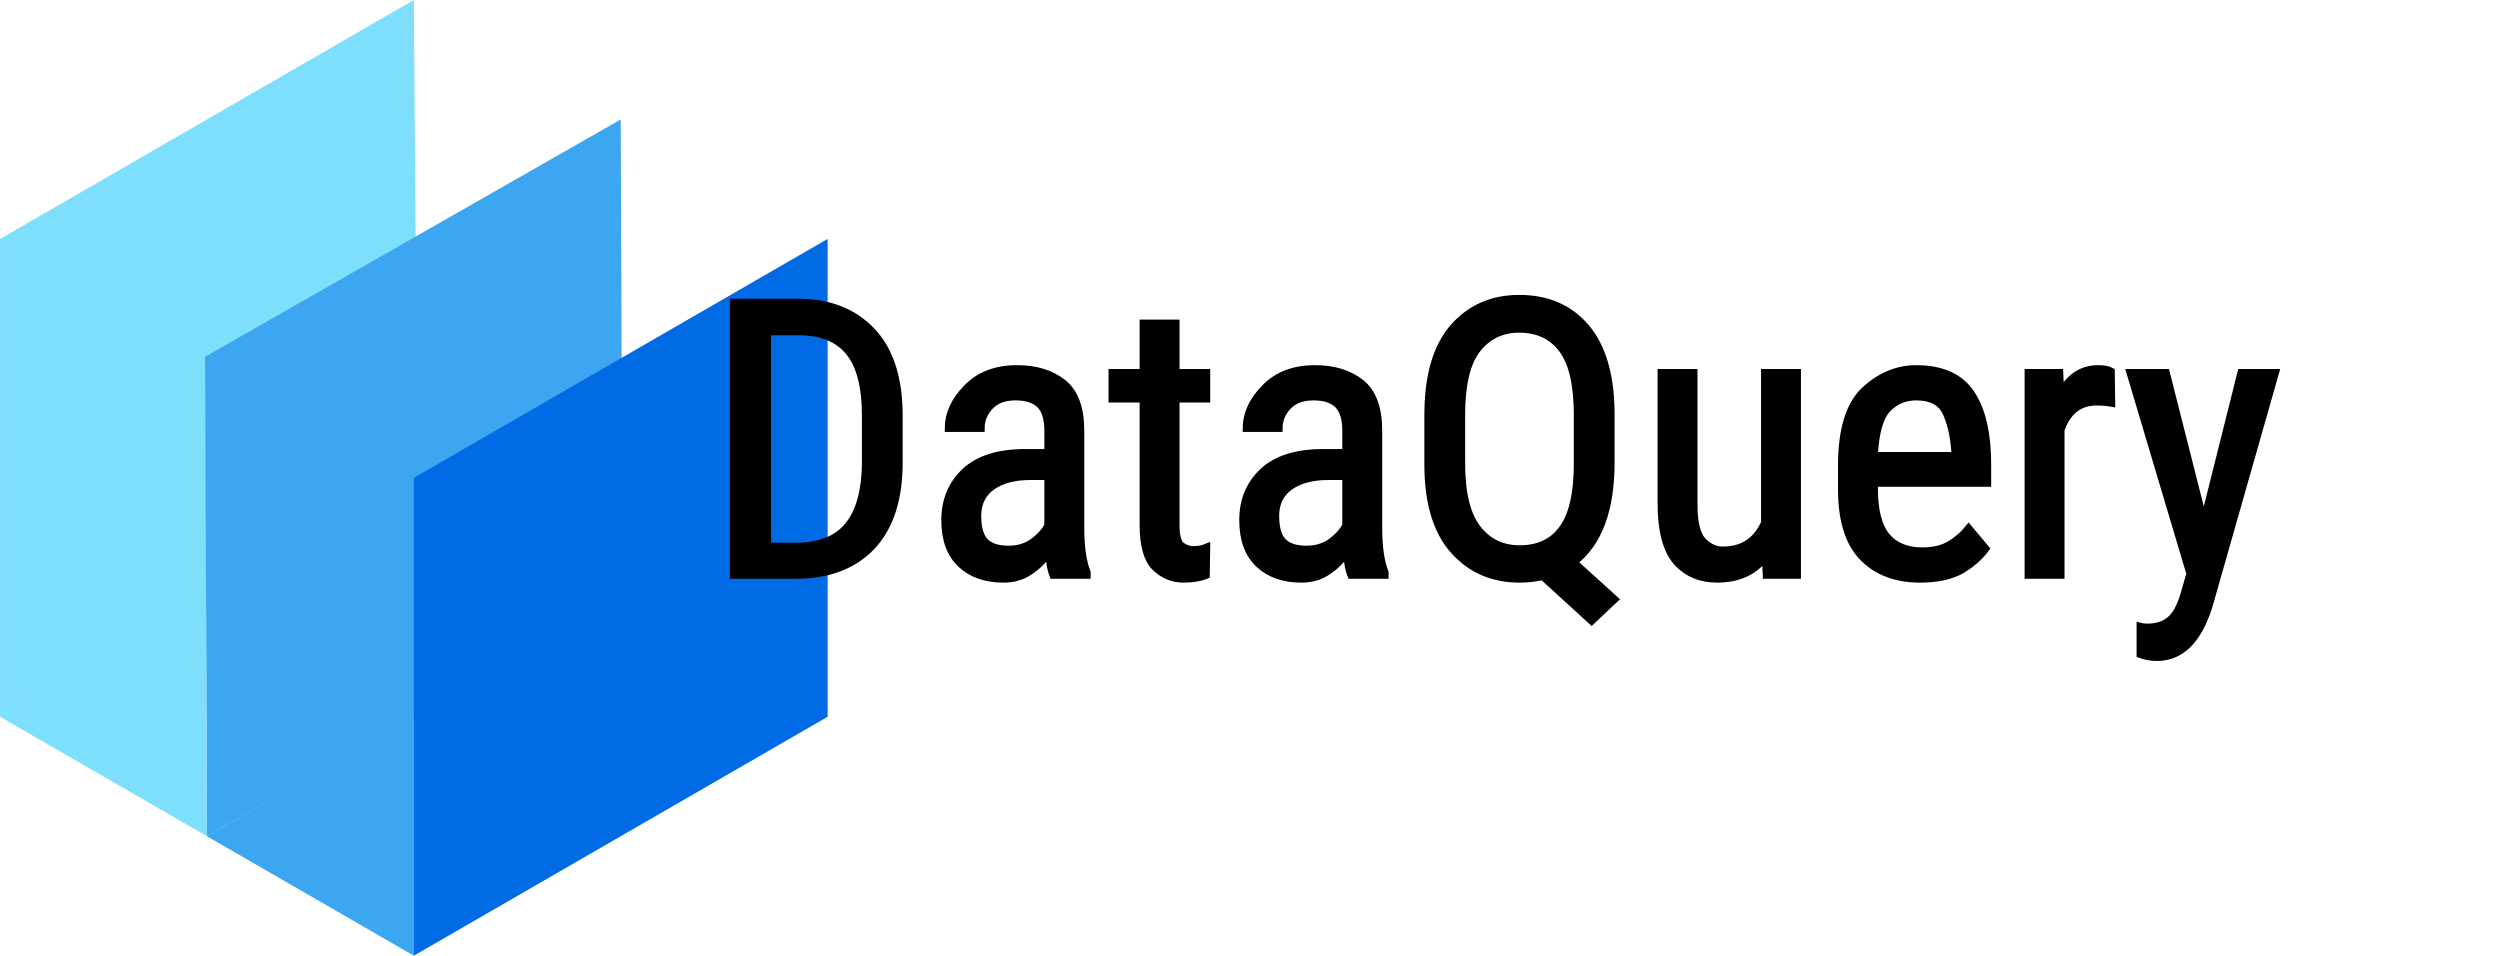
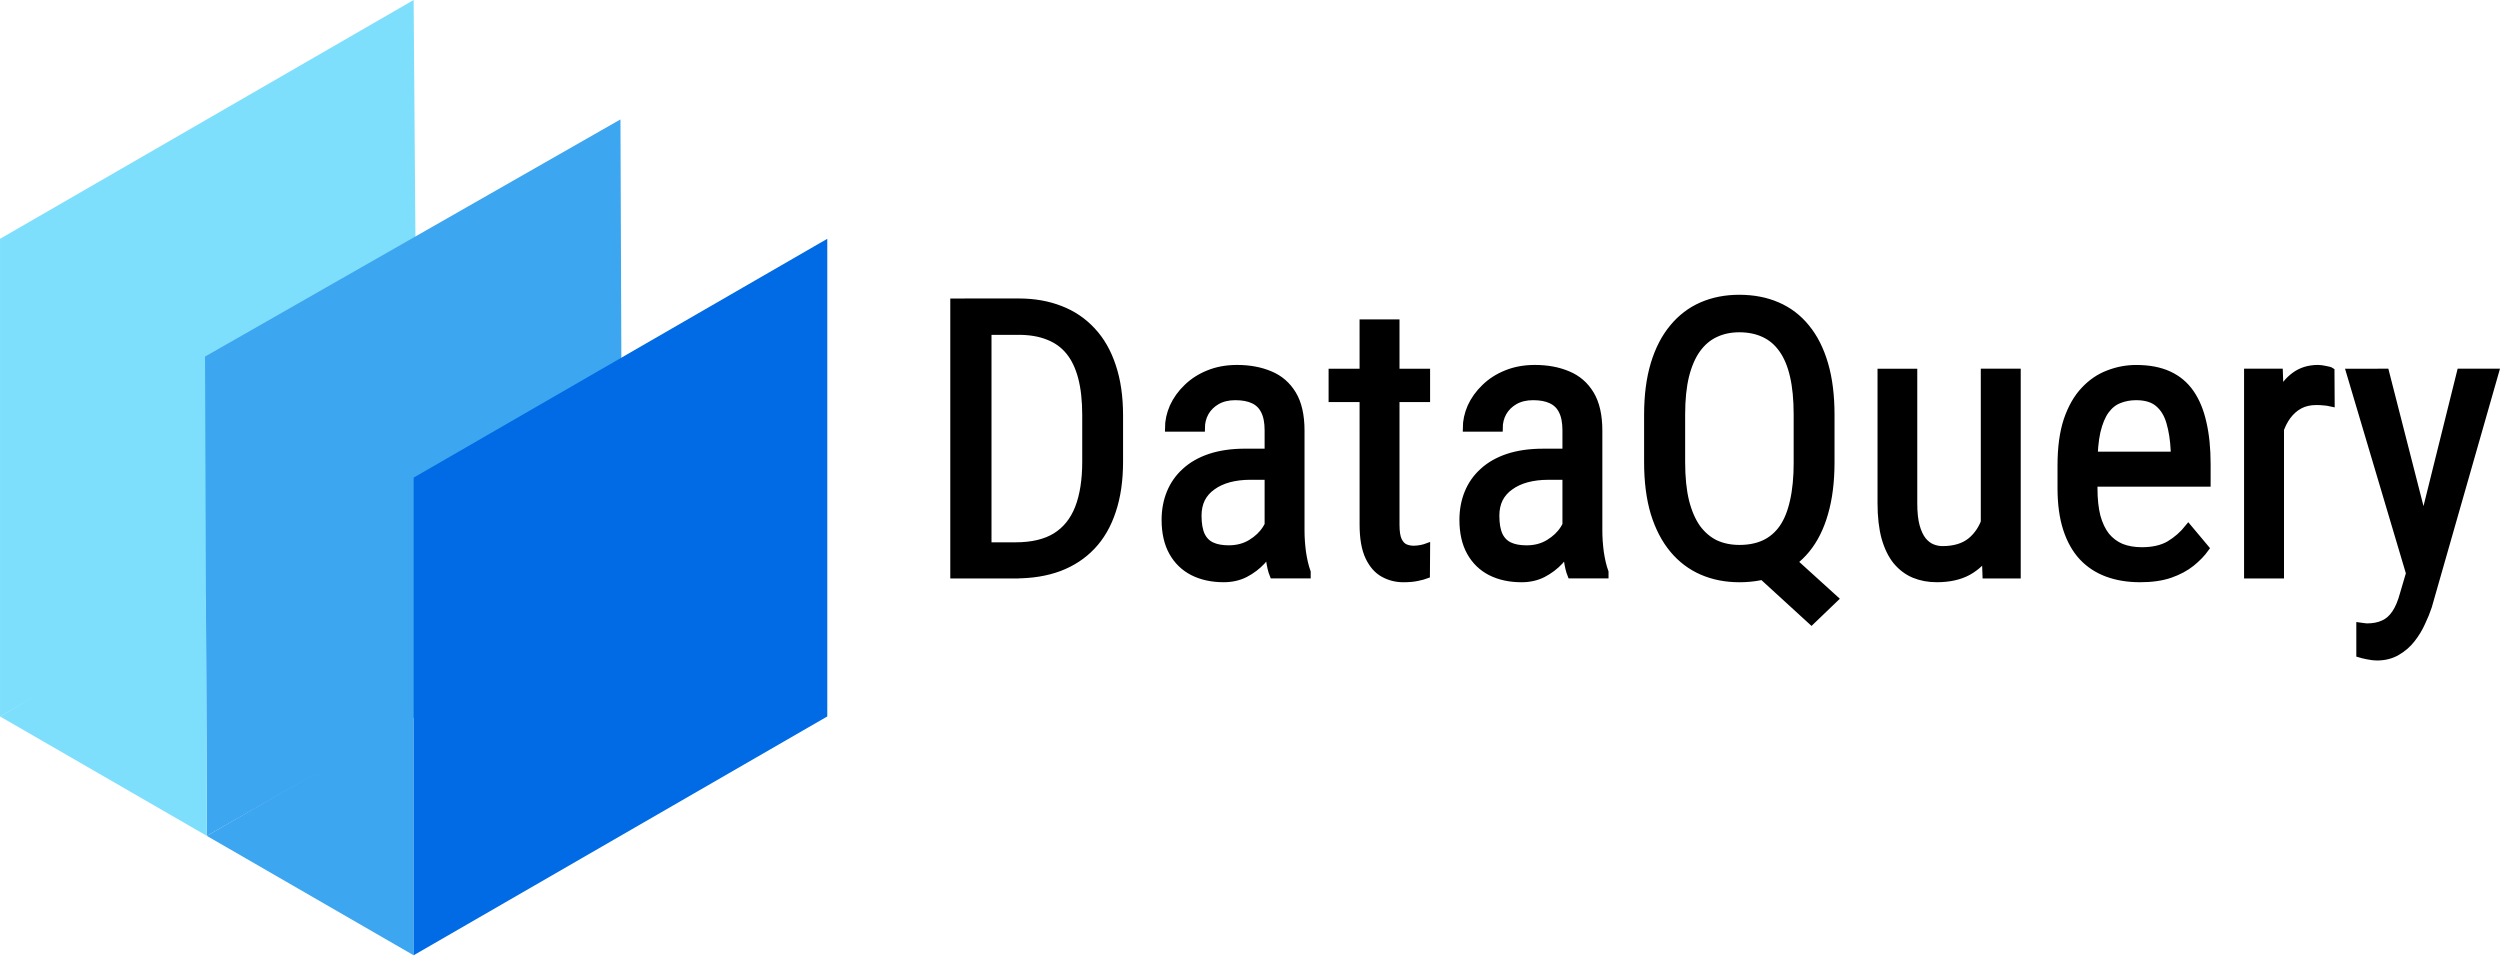
- <svg xmlns="http://www.w3.org/2000/svg" width="91.743mm" height="35.071mm" viewBox="0 0 91.743 35.071" version="1.1" id="svg1" xml:space="preserve">
+ <svg xmlns="http://www.w3.org/2000/svg" width="91.783mm" height="35.071mm" viewBox="0 0 91.783 35.071" version="1.1" id="svg1" xml:space="preserve">
  <defs id="defs1">
    <linearGradient id="swatch6">
      <stop style="stop-color:#000000;stop-opacity:1;" offset="0" id="stop7" />
    </linearGradient>
  </defs>
  <g id="layer1" transform="translate(-99.81389,-79.99999)">
    <path id="rect7-6-2" style="fill:#7edffd;fill-opacity:1;stroke:none;stroke-width:0.246" d="M 99.814,88.768 115,80 l 0.133,17.656 -15.319,8.647 z" />
    <path style="fill:none;stroke:none;stroke-width:0.265;stroke-dasharray:none;stroke-opacity:1" id="path10" transform="translate(24.26161,10.759)" />
    <path id="rect7-6" style="fill:#3da6f1;fill-opacity:1;stroke:none;stroke-width:0.246" d="m 107.341,93.091 15.252,-8.707 0.066,17.596 -15.252,8.707 z" />
    <path id="path14" style="fill:#3da6f1;fill-opacity:1;stroke-width:0.246" transform="translate(-23.23678,5.814312)" d="m 138.237,109.257 -7.593,-4.384 7.593,-4.384 z" />
    <path id="path14-3" style="fill:#7edffd;fill-opacity:1;stroke-width:0.246" d="m 107.407,110.687 -7.593,-4.384 7.56,-4.414 z" />
    <path id="rect7" style="fill:#006be4;fill-opacity:1;stroke:none;stroke-width:0.246;stroke-dasharray:none" d="m 115,97.535 15.186,-8.768 V 106.303 L 115,115.071 Z" />
-     <text xml:space="preserve" style="font-style:normal;font-variant:normal;font-weight:normal;font-stretch:normal;font-size:14.111px;font-family:'Roboto Condensed';-inkscape-font-specification:'Roboto Condensed, ';text-align:center;text-anchor:middle;fill:#000000;stroke:#000000;stroke-width:0.246;stroke-dasharray:none;stroke-opacity:1" x="162.726" y="101.115" id="text15">
-       <tspan id="tspan15" style="font-style:normal;font-variant:normal;font-weight:normal;font-stretch:normal;font-size:14.111px;font-family:'Roboto Condensed';-inkscape-font-specification:'Roboto Condensed, ';opacity:1;fill:#000000;fill-opacity:1;stroke:#000000;stroke-width:0.246;stroke-opacity:1" x="162.726" y="101.115">DataQuery</tspan>
-     </text>
+     <path style="font-size:14.111px;font-family:'Roboto Condensed';-inkscape-font-specification:'Roboto Condensed, ';text-align:center;text-anchor:middle;stroke:#000000;stroke-width:0.246" d="m 137.098,101.115 h -1.709 l 0.014,-1.082 h 1.695 q 0.903,0 1.468,-0.345 0.565,-0.351 0.834,-1.034 0.269,-0.689 0.269,-1.702 v -1.716 q 0,-0.799 -0.152,-1.378 -0.152,-0.579 -0.455,-0.951 -0.303,-0.372 -0.765,-0.551 -0.462,-0.186 -1.082,-0.186 h -1.86 v -1.089 h 1.86 q 0.847,0 1.53,0.269 0.682,0.262 1.171,0.792 0.489,0.524 0.744,1.302 0.262,0.779 0.262,1.805 v 1.702 q 0,1.027 -0.262,1.805 -0.255,0.779 -0.751,1.302 -0.496,0.524 -1.206,0.792 -0.703,0.262 -1.605,0.262 z M 136.092,91.083 V 101.115 H 134.825 V 91.083 Z m 10.273,8.757 V 95.796 q 0,-0.441 -0.138,-0.71 -0.131,-0.269 -0.4,-0.393 -0.262,-0.124 -0.661,-0.124 -0.386,0 -0.668,0.158 -0.276,0.158 -0.427,0.42 -0.145,0.262 -0.145,0.579 h -1.22 q 0,-0.4 0.172,-0.792 0.179,-0.393 0.51,-0.71 0.331,-0.324 0.792,-0.51 0.469,-0.193 1.047,-0.193 0.689,0 1.22,0.227 0.531,0.22 0.834,0.723 0.303,0.503 0.303,1.337 v 3.679 q 0,0.372 0.055,0.792 0.062,0.42 0.172,0.723 v 0.11 h -1.261 q -0.09,-0.22 -0.138,-0.586 -0.048,-0.372 -0.048,-0.689 z m 0.193,-3.245 0.014,0.896 h -0.847 q -0.434,0 -0.792,0.096 -0.351,0.096 -0.606,0.282 -0.255,0.179 -0.393,0.448 -0.131,0.269 -0.131,0.613 0,0.448 0.124,0.717 0.124,0.262 0.372,0.379 0.248,0.117 0.627,0.117 0.462,0 0.813,-0.214 0.351,-0.214 0.544,-0.517 0.2,-0.303 0.186,-0.565 l 0.269,0.572 q -0.028,0.269 -0.179,0.586 -0.145,0.31 -0.407,0.599 -0.262,0.282 -0.62,0.469 -0.351,0.179 -0.792,0.179 -0.648,0 -1.137,-0.248 -0.482,-0.248 -0.751,-0.73 -0.269,-0.482 -0.269,-1.192 0,-0.537 0.186,-0.992 0.186,-0.455 0.551,-0.785 0.365,-0.338 0.916,-0.524 0.558,-0.186 1.288,-0.186 z m 5.636,-2.935 v 0.978 h -3.48 v -0.978 z m -2.343,-1.812 h 1.22 v 7.421 q 0,0.379 0.09,0.572 0.097,0.193 0.241,0.255 0.145,0.062 0.31,0.062 0.124,0 0.276,-0.028 0.152,-0.034 0.207,-0.055 l -0.007,1.04 q -0.124,0.048 -0.331,0.09 -0.207,0.048 -0.524,0.048 -0.393,0 -0.73,-0.186 -0.338,-0.186 -0.544,-0.62 -0.207,-0.441 -0.207,-1.185 z m 7.448,7.993 V 95.796 q 0,-0.441 -0.138,-0.71 -0.131,-0.269 -0.4,-0.393 -0.262,-0.124 -0.661,-0.124 -0.386,0 -0.668,0.158 -0.276,0.158 -0.427,0.42 -0.145,0.262 -0.145,0.579 h -1.22 q 0,-0.4 0.172,-0.792 0.179,-0.393 0.51,-0.71 0.331,-0.324 0.792,-0.51 0.469,-0.193 1.047,-0.193 0.689,0 1.22,0.227 0.531,0.22 0.834,0.723 0.303,0.503 0.303,1.337 v 3.679 q 0,0.372 0.055,0.792 0.062,0.42 0.172,0.723 v 0.11 h -1.261 q -0.09,-0.22 -0.138,-0.586 -0.048,-0.372 -0.048,-0.689 z m 0.193,-3.245 0.014,0.896 h -0.847 q -0.434,0 -0.792,0.096 -0.351,0.096 -0.606,0.282 -0.255,0.179 -0.393,0.448 -0.131,0.269 -0.131,0.613 0,0.448 0.124,0.717 0.124,0.262 0.372,0.379 0.248,0.117 0.627,0.117 0.462,0 0.813,-0.214 0.351,-0.214 0.544,-0.517 0.2,-0.303 0.186,-0.565 l 0.269,0.572 q -0.028,0.269 -0.179,0.586 -0.145,0.31 -0.407,0.599 -0.262,0.282 -0.62,0.469 -0.351,0.179 -0.792,0.179 -0.648,0 -1.137,-0.248 -0.482,-0.248 -0.751,-0.73 -0.269,-0.482 -0.269,-1.192 0,-0.537 0.186,-0.992 0.186,-0.455 0.551,-0.785 0.365,-0.338 0.916,-0.524 0.558,-0.186 1.288,-0.186 z m 7.462,3.369 2.226,2.019 -0.861,0.827 -2.177,-1.991 z m 2.088,-4.734 v 1.736 q 0,1.068 -0.234,1.874 -0.227,0.799 -0.668,1.337 -0.441,0.537 -1.068,0.806 -0.62,0.269 -1.399,0.269 -0.751,0 -1.371,-0.269 -0.62,-0.269 -1.068,-0.806 -0.448,-0.537 -0.696,-1.337 -0.241,-0.806 -0.241,-1.874 v -1.736 q 0,-1.068 0.241,-1.867 0.241,-0.799 0.689,-1.337 0.448,-0.544 1.068,-0.813 0.62,-0.269 1.371,-0.269 0.779,0 1.399,0.269 0.627,0.269 1.068,0.813 0.441,0.537 0.675,1.337 0.234,0.799 0.234,1.867 z m -1.254,1.736 v -1.75 q 0,-0.827 -0.138,-1.419 -0.138,-0.599 -0.413,-0.978 -0.269,-0.379 -0.661,-0.558 -0.393,-0.186 -0.91,-0.186 -0.482,0 -0.875,0.186 -0.386,0.179 -0.661,0.558 -0.276,0.379 -0.427,0.978 -0.145,0.593 -0.145,1.419 v 1.75 q 0,0.834 0.145,1.433 0.152,0.599 0.427,0.985 0.282,0.379 0.668,0.565 0.393,0.179 0.875,0.179 0.517,0 0.91,-0.179 0.4,-0.186 0.668,-0.565 0.269,-0.386 0.4,-0.985 0.138,-0.599 0.138,-1.433 z m 6.87,2.425 v -5.733 h 1.22 v 7.455 h -1.158 z m 0.227,-1.571 0.482,-0.014 q 0,0.744 -0.131,1.378 -0.124,0.627 -0.413,1.089 -0.282,0.462 -0.751,0.723 -0.469,0.255 -1.151,0.255 -0.462,0 -0.841,-0.158 -0.372,-0.158 -0.648,-0.489 -0.269,-0.331 -0.42,-0.861 -0.145,-0.531 -0.145,-1.275 v -4.809 h 1.213 v 4.823 q 0,0.503 0.09,0.834 0.09,0.324 0.241,0.517 0.152,0.186 0.338,0.262 0.186,0.076 0.379,0.076 0.648,0 1.034,-0.31 0.386,-0.317 0.551,-0.847 0.172,-0.537 0.172,-1.192 z m 5.491,3.431 q -0.668,0 -1.206,-0.2 -0.537,-0.2 -0.916,-0.606 -0.379,-0.413 -0.579,-1.04 -0.2,-0.627 -0.2,-1.481 v -0.841 q 0,-0.985 0.227,-1.667 0.234,-0.682 0.627,-1.096 0.393,-0.42 0.889,-0.606 0.496,-0.193 1.02,-0.193 0.703,0 1.199,0.227 0.496,0.227 0.806,0.675 0.31,0.448 0.455,1.102 0.152,0.655 0.152,1.509 v 0.71 h -4.658 v -1.04 h 3.438 v -0.172 q -0.028,-0.579 -0.158,-1.02 -0.124,-0.441 -0.413,-0.689 -0.289,-0.255 -0.82,-0.255 -0.338,0 -0.627,0.117 -0.282,0.11 -0.489,0.393 -0.2,0.276 -0.317,0.765 -0.11,0.489 -0.11,1.24 v 0.841 q 0,0.599 0.11,1.034 0.117,0.427 0.338,0.71 0.227,0.276 0.551,0.413 0.331,0.131 0.751,0.131 0.613,0 1.013,-0.234 0.4,-0.241 0.696,-0.613 l 0.641,0.765 q -0.2,0.282 -0.524,0.544 -0.317,0.255 -0.785,0.42 -0.462,0.158 -1.109,0.158 z m 5.168,-6.422 v 6.284 h -1.22 v -7.455 h 1.178 z m 1.853,-1.213 0.007,1.185 q -0.152,-0.034 -0.276,-0.041 -0.117,-0.014 -0.276,-0.014 -0.345,0 -0.606,0.138 -0.255,0.138 -0.441,0.386 -0.186,0.248 -0.296,0.593 -0.11,0.338 -0.152,0.744 l -0.317,0.207 q 0,-0.675 0.103,-1.268 0.11,-0.593 0.338,-1.047 0.227,-0.462 0.579,-0.717 0.358,-0.262 0.854,-0.262 0.11,0 0.269,0.034 0.165,0.028 0.214,0.062 z m 3.08,6.725 1.661,-6.683 h 1.295 l -2.46,8.606 q -0.09,0.276 -0.241,0.593 -0.145,0.324 -0.372,0.613 -0.227,0.289 -0.544,0.469 -0.317,0.186 -0.744,0.186 -0.131,0 -0.338,-0.041 -0.2,-0.041 -0.289,-0.069 v -1.034 q 0.041,0.007 0.131,0.014 0.09,0.014 0.131,0.014 0.358,0 0.606,-0.117 0.255,-0.11 0.434,-0.379 0.179,-0.262 0.303,-0.723 z m -1.075,-6.683 1.481,5.788 0.317,1.344 -0.868,0.469 -2.26,-7.6 z" id="text15" aria-label="DataQuery" />
  </g>
</svg>
